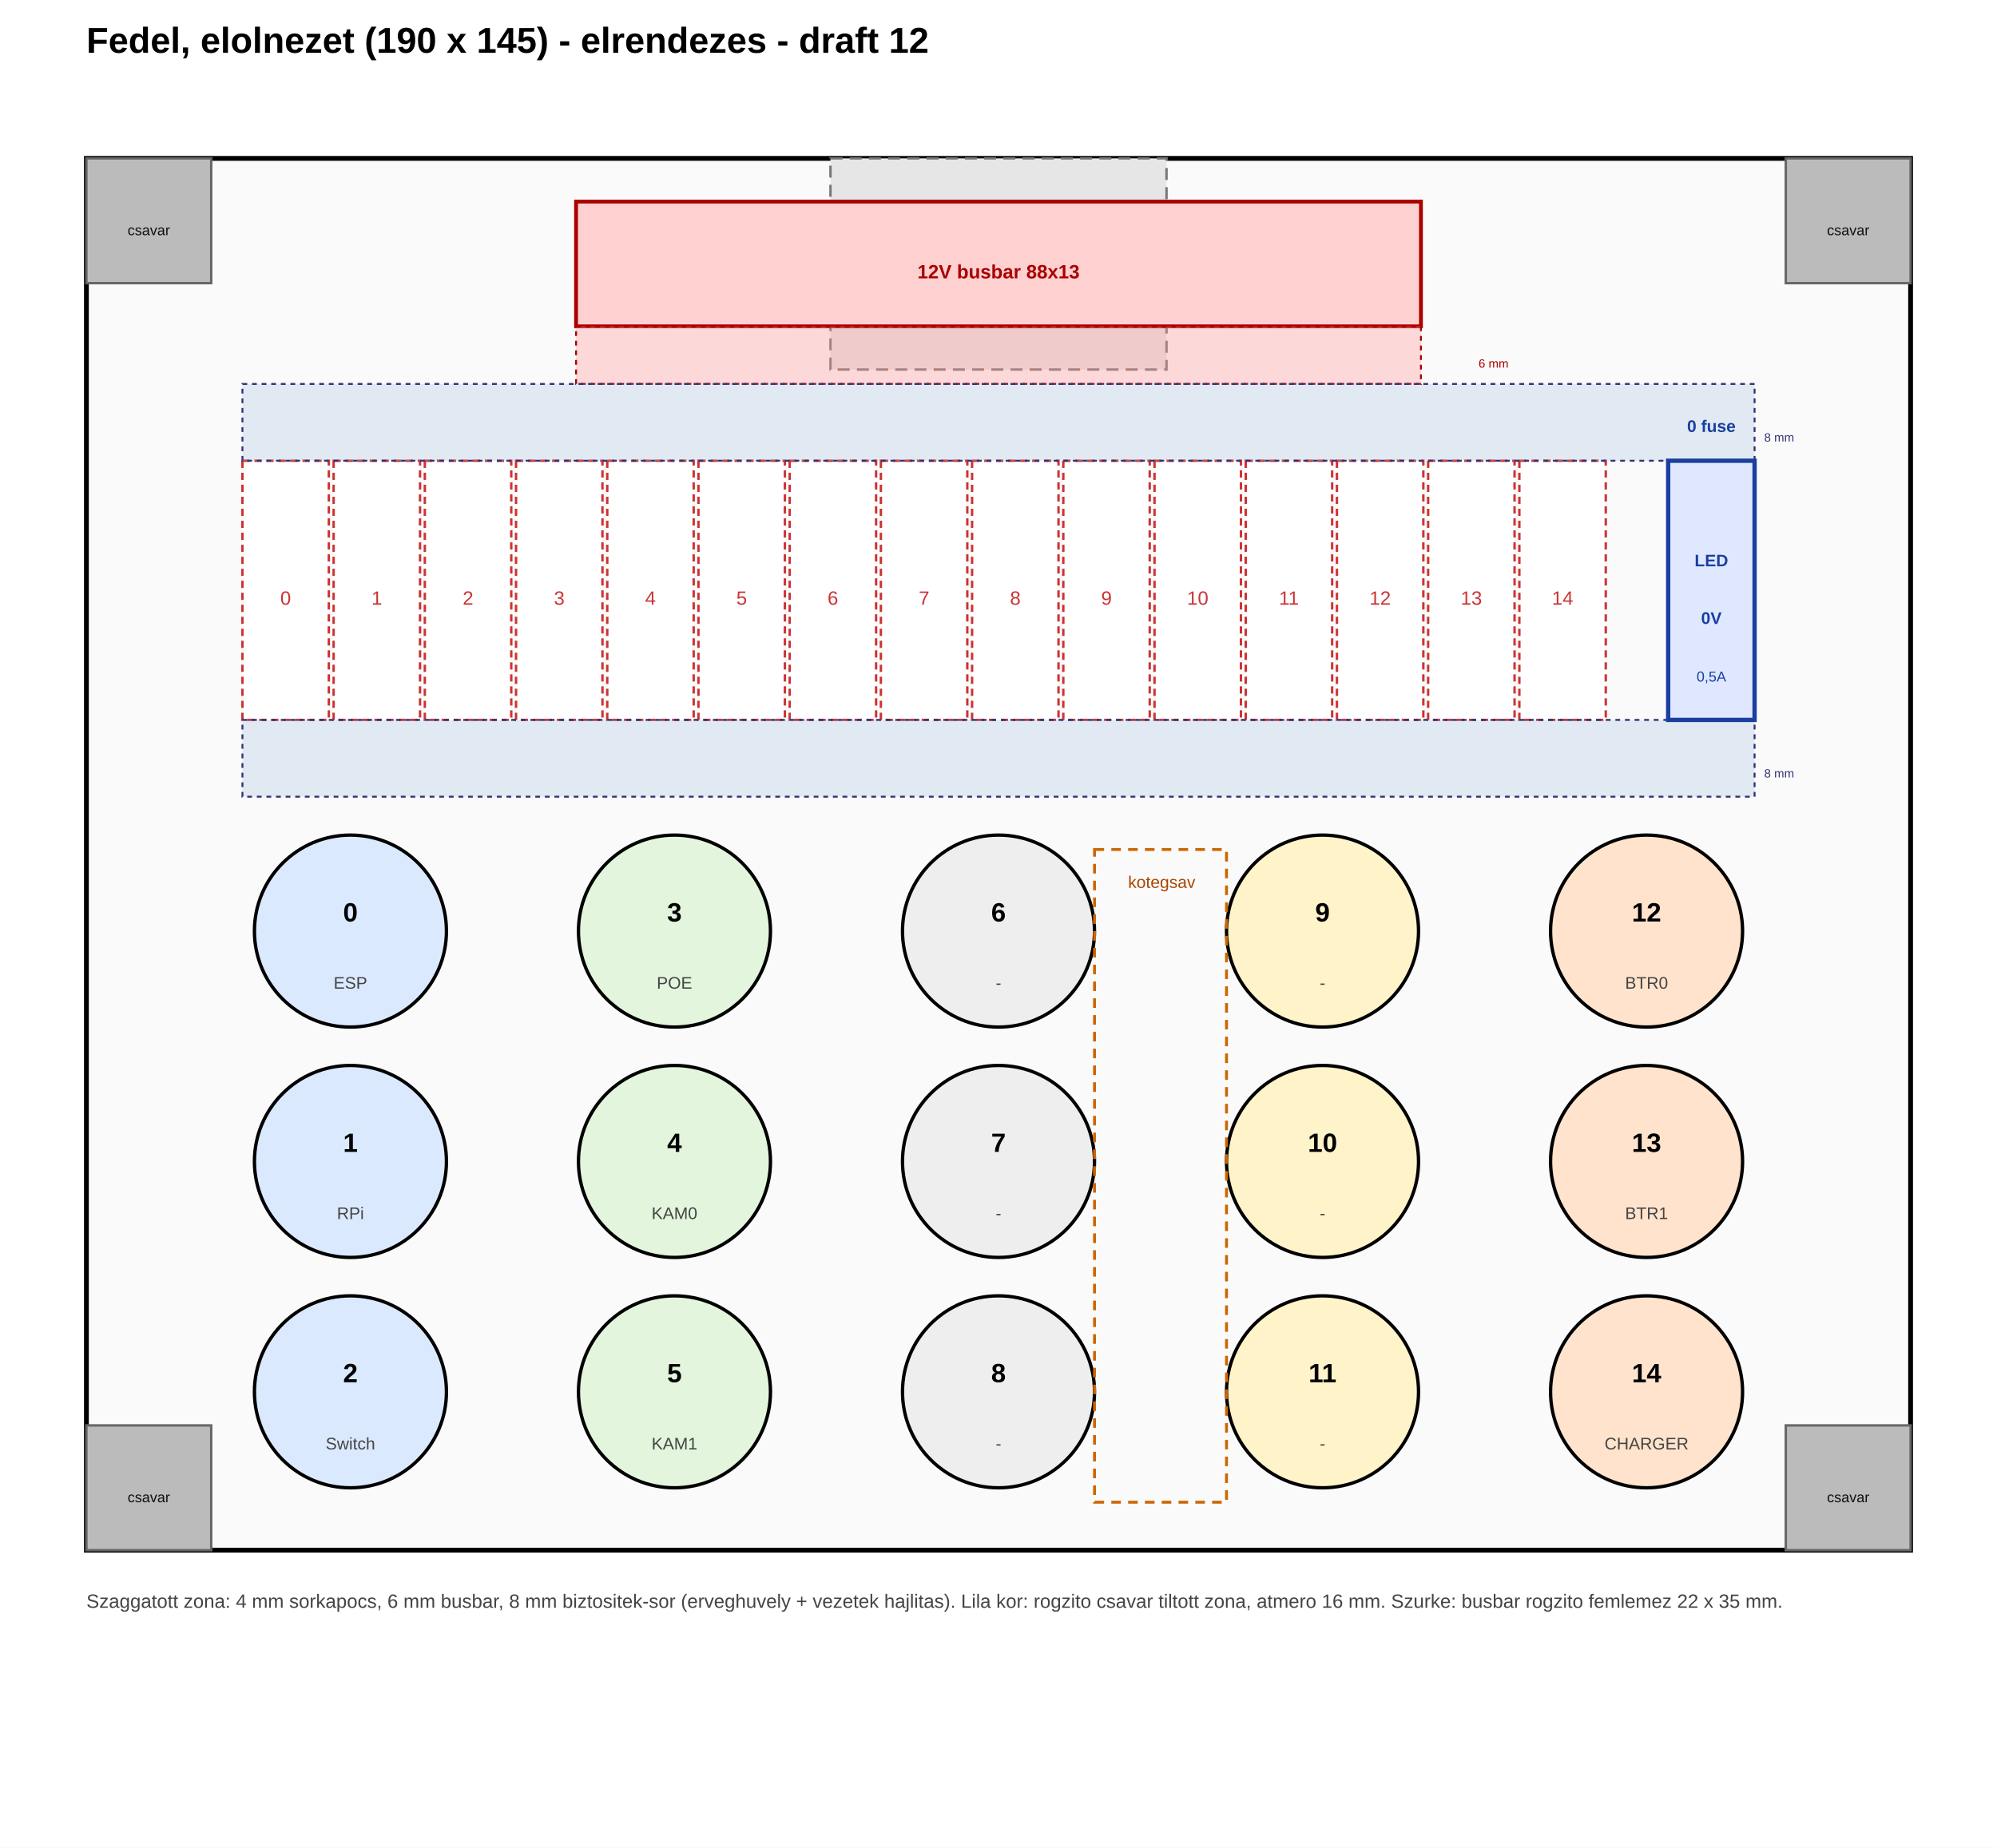
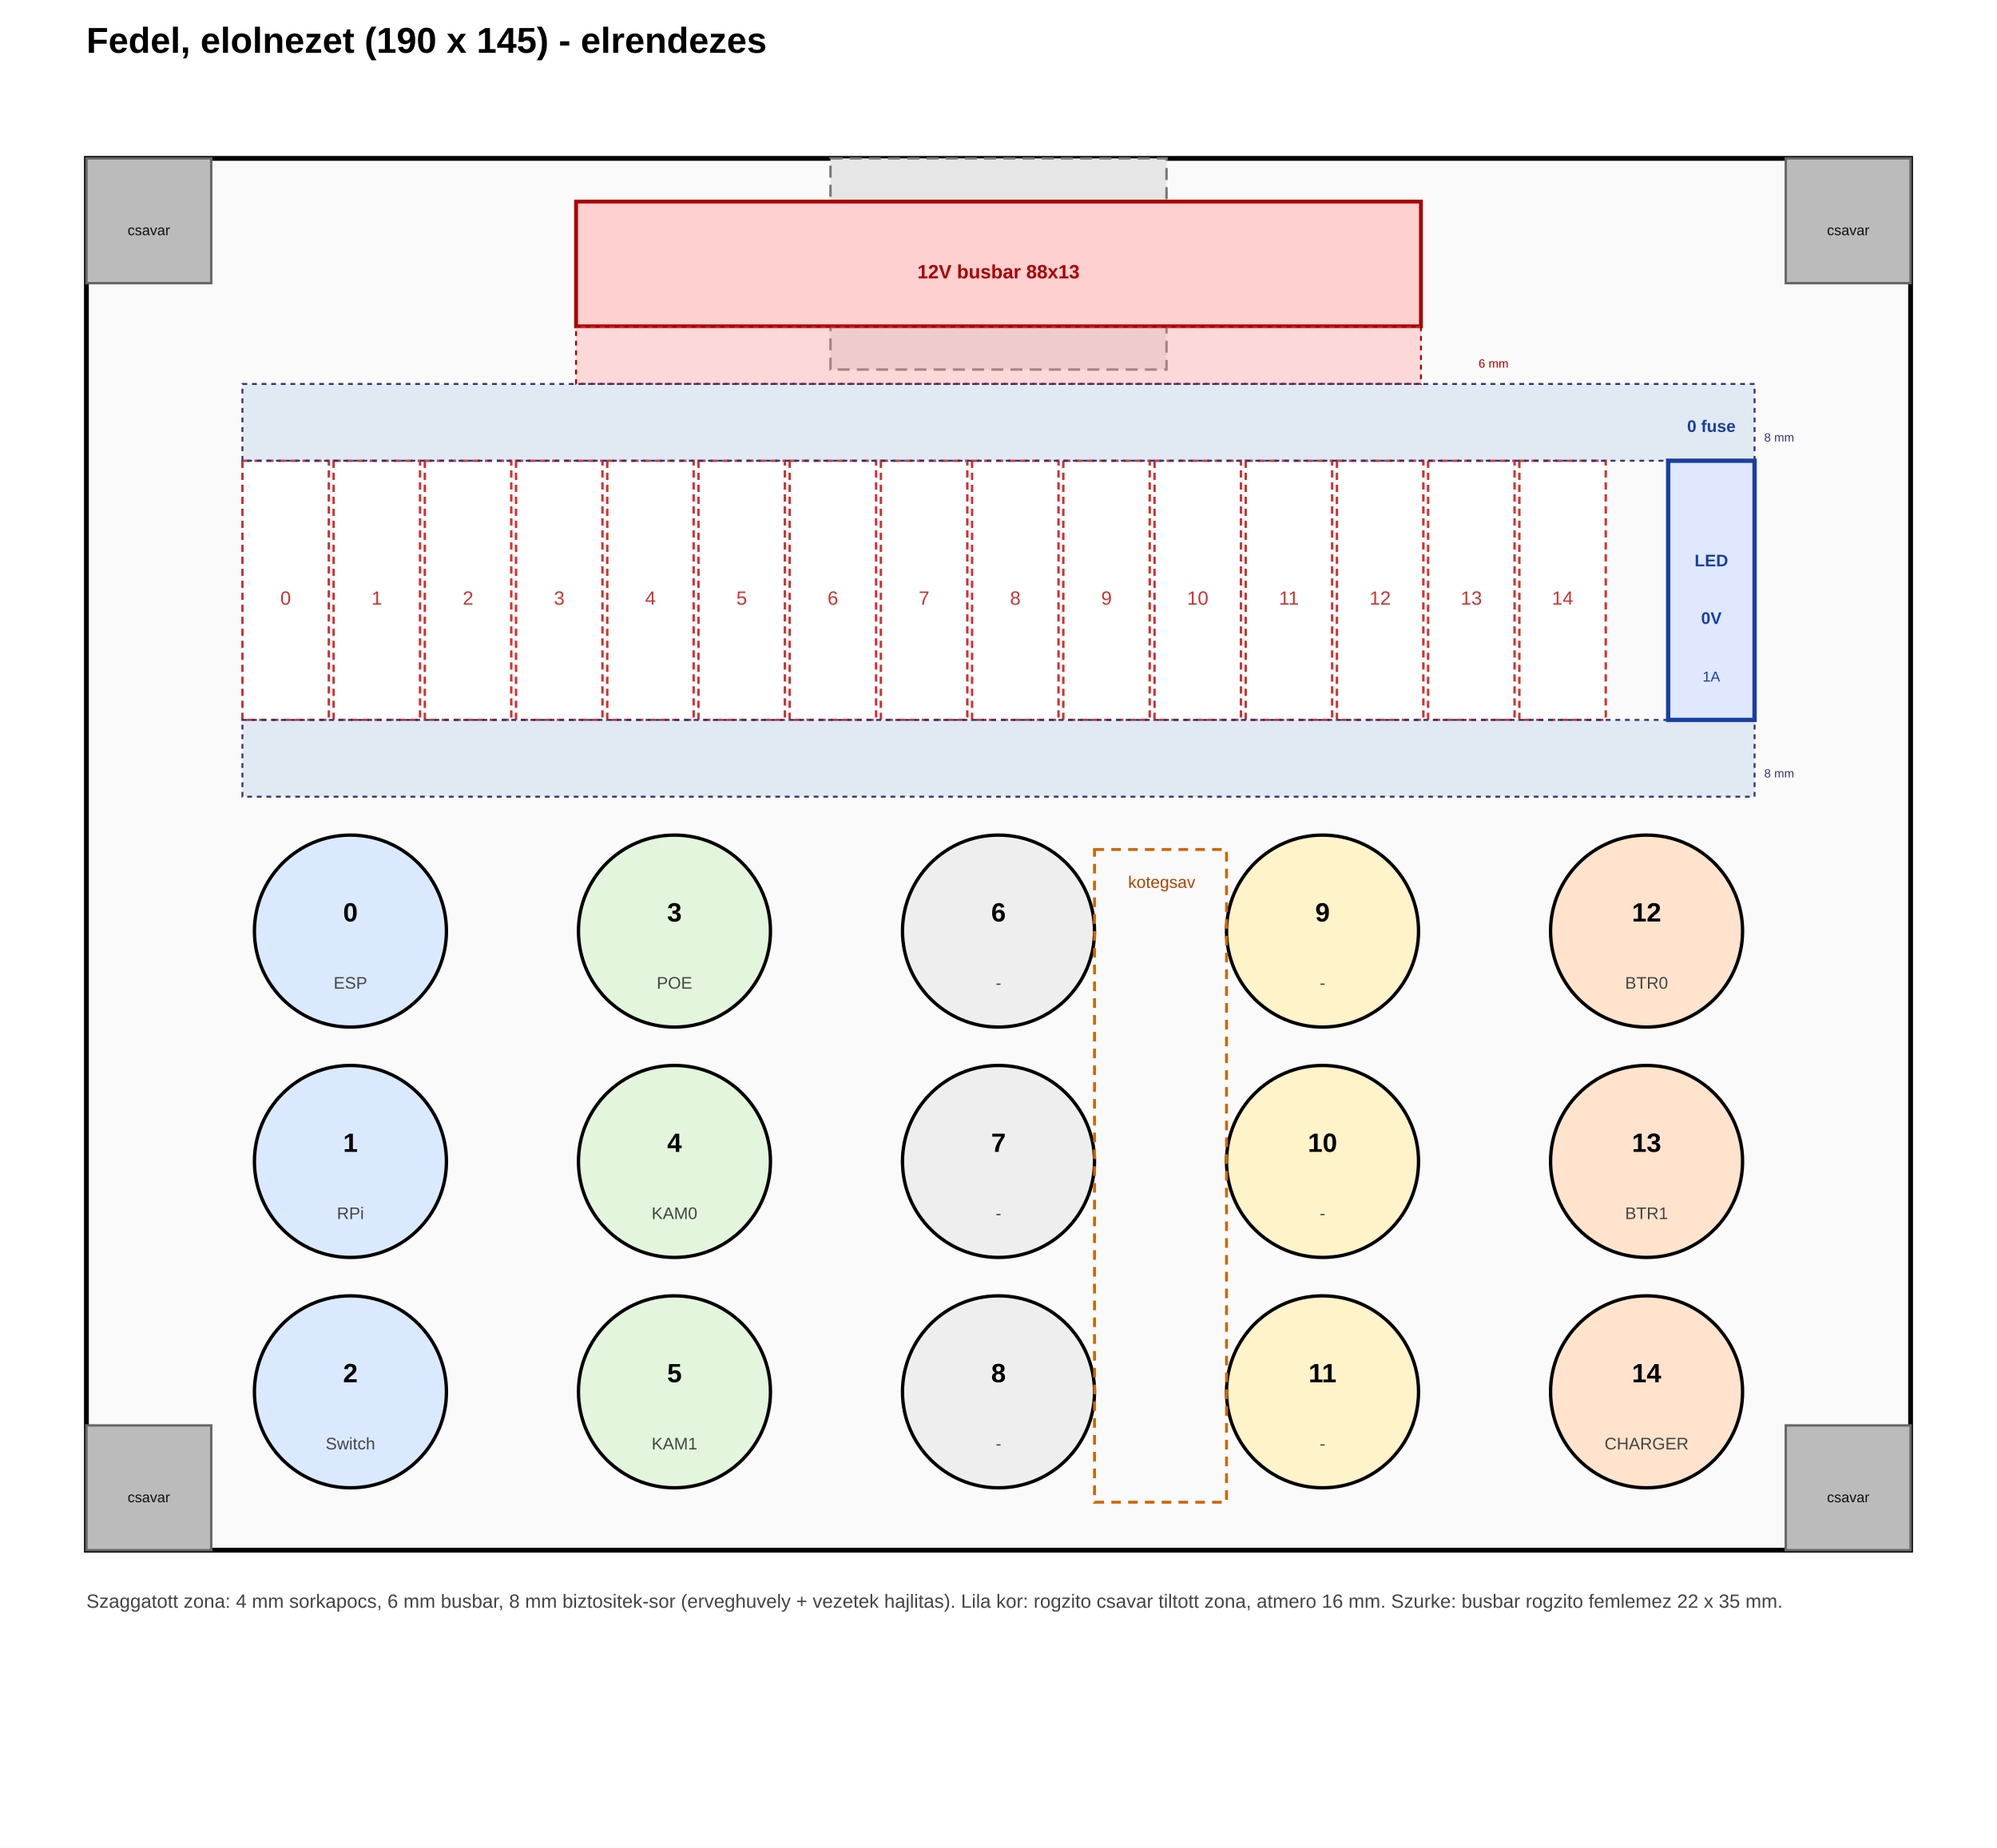
<svg xmlns="http://www.w3.org/2000/svg" width="832" height="770" font-family="Arial, sans-serif">
  <rect width="100%" height="100%" fill="#fff" />
-   <text x="36" y="22" font-size="15" font-weight="bold">Fedel, elolnezet (190 x 145) - elrendezes - draft 12</text>
+   <text x="36" y="22" font-size="15" font-weight="bold">Fedel, elolnezet (190 x 145) - elrendezes</text>
  <rect x="36.0" y="66.0" width="760.0" height="580.0" fill="#fafafa" stroke="#000" stroke-width="2" />
  <rect x="36.0" y="66.0" width="52.0" height="52.0" fill="#bbb" stroke="#666" stroke-width="1" />
  <text x="62.0" y="98.0" font-size="6" text-anchor="middle" fill="#111" font-weight="normal">csavar</text>
  <rect x="744.0" y="66.0" width="52.0" height="52.0" fill="#bbb" stroke="#666" stroke-width="1" />
  <text x="770.0" y="98.0" font-size="6" text-anchor="middle" fill="#111" font-weight="normal">csavar</text>
  <rect x="36.0" y="594.0" width="52.0" height="52.0" fill="#bbb" stroke="#666" stroke-width="1" />
  <text x="62.0" y="626.0" font-size="6" text-anchor="middle" fill="#111" font-weight="normal">csavar</text>
  <rect x="744.0" y="594.0" width="52.0" height="52.0" fill="#bbb" stroke="#666" stroke-width="1" />
  <text x="770.0" y="626.0" font-size="6" text-anchor="middle" fill="#111" font-weight="normal">csavar</text>
  <rect x="346.0" y="66.0" width="140.0" height="88.0" fill="#e6e6e6" stroke="#777" stroke-width="1" stroke-dasharray="5 3" />
  <rect x="240.0" y="84.0" width="352.0" height="52.0" fill="#ffd0d0" stroke="#a00" stroke-width="1.6" />
  <text x="416.0" y="116.0" font-size="8" text-anchor="middle" fill="#a00" font-weight="bold">12V busbar 88x13</text>
  <rect x="240.0" y="136.0" width="352.0" height="24.0" fill="#f99" fill-opacity="0.35" stroke="#a00" stroke-width="0.8" stroke-dasharray="2 2" />
  <text x="616.0" y="153.2" font-size="5" text-anchor="start" fill="#a00" font-weight="normal">6 mm</text>
  <rect x="101.0" y="192.0" width="36.0" height="108.0" fill="#fff" stroke="#c33" stroke-width="1" stroke-dasharray="3 2" />
  <text x="119.0" y="252.0" font-size="8" text-anchor="middle" fill="#c33" font-weight="normal">0</text>
  <rect x="139.0" y="192.0" width="36.0" height="108.0" fill="#fff" stroke="#c33" stroke-width="1" stroke-dasharray="3 2" />
  <text x="157.0" y="252.0" font-size="8" text-anchor="middle" fill="#c33" font-weight="normal">1</text>
  <rect x="177.0" y="192.0" width="36.0" height="108.0" fill="#fff" stroke="#c33" stroke-width="1" stroke-dasharray="3 2" />
  <text x="195.0" y="252.0" font-size="8" text-anchor="middle" fill="#c33" font-weight="normal">2</text>
  <rect x="215.0" y="192.0" width="36.0" height="108.0" fill="#fff" stroke="#c33" stroke-width="1" stroke-dasharray="3 2" />
  <text x="233.0" y="252.0" font-size="8" text-anchor="middle" fill="#c33" font-weight="normal">3</text>
  <rect x="253.0" y="192.0" width="36.0" height="108.0" fill="#fff" stroke="#c33" stroke-width="1" stroke-dasharray="3 2" />
  <text x="271.0" y="252.0" font-size="8" text-anchor="middle" fill="#c33" font-weight="normal">4</text>
  <rect x="291.0" y="192.0" width="36.0" height="108.0" fill="#fff" stroke="#c33" stroke-width="1" stroke-dasharray="3 2" />
  <text x="309.0" y="252.0" font-size="8" text-anchor="middle" fill="#c33" font-weight="normal">5</text>
  <rect x="329.0" y="192.0" width="36.0" height="108.0" fill="#fff" stroke="#c33" stroke-width="1" stroke-dasharray="3 2" />
  <text x="347.0" y="252.0" font-size="8" text-anchor="middle" fill="#c33" font-weight="normal">6</text>
  <rect x="367.0" y="192.0" width="36.0" height="108.0" fill="#fff" stroke="#c33" stroke-width="1" stroke-dasharray="3 2" />
  <text x="385.0" y="252.0" font-size="8" text-anchor="middle" fill="#c33" font-weight="normal">7</text>
  <rect x="405.0" y="192.0" width="36.0" height="108.0" fill="#fff" stroke="#c33" stroke-width="1" stroke-dasharray="3 2" />
  <text x="423.0" y="252.0" font-size="8" text-anchor="middle" fill="#c33" font-weight="normal">8</text>
  <rect x="443.0" y="192.0" width="36.0" height="108.0" fill="#fff" stroke="#c33" stroke-width="1" stroke-dasharray="3 2" />
  <text x="461.0" y="252.0" font-size="8" text-anchor="middle" fill="#c33" font-weight="normal">9</text>
  <rect x="481.0" y="192.0" width="36.0" height="108.0" fill="#fff" stroke="#c33" stroke-width="1" stroke-dasharray="3 2" />
  <text x="499.0" y="252.0" font-size="8" text-anchor="middle" fill="#c33" font-weight="normal">10</text>
  <rect x="519.0" y="192.0" width="36.0" height="108.0" fill="#fff" stroke="#c33" stroke-width="1" stroke-dasharray="3 2" />
  <text x="537.0" y="252.0" font-size="8" text-anchor="middle" fill="#c33" font-weight="normal">11</text>
  <rect x="557.0" y="192.0" width="36.0" height="108.0" fill="#fff" stroke="#c33" stroke-width="1" stroke-dasharray="3 2" />
  <text x="575.0" y="252.0" font-size="8" text-anchor="middle" fill="#c33" font-weight="normal">12</text>
  <rect x="595.0" y="192.0" width="36.0" height="108.0" fill="#fff" stroke="#c33" stroke-width="1" stroke-dasharray="3 2" />
  <text x="613.0" y="252.0" font-size="8" text-anchor="middle" fill="#c33" font-weight="normal">13</text>
  <rect x="633.0" y="192.0" width="36.0" height="108.0" fill="#fff" stroke="#c33" stroke-width="1" stroke-dasharray="3 2" />
  <text x="651.0" y="252.0" font-size="8" text-anchor="middle" fill="#c33" font-weight="normal">14</text>
  <rect x="101.0" y="160.0" width="630.0" height="32.0" fill="#9bd" fill-opacity="0.25" stroke="#337" stroke-width="0.8" stroke-dasharray="2 2" />
  <rect x="101.0" y="300.0" width="630.0" height="32.0" fill="#9bd" fill-opacity="0.25" stroke="#337" stroke-width="0.8" stroke-dasharray="2 2" />
  <text x="735.0" y="184.0" font-size="5" text-anchor="start" fill="#337" font-weight="normal">8 mm</text>
  <text x="735.0" y="324.0" font-size="5" text-anchor="start" fill="#337" font-weight="normal">8 mm</text>
  <rect x="695.0" y="192.0" width="36.0" height="108.0" fill="#dfe8ff" stroke="#1a3fa0" stroke-width="1.8" />
  <text x="713.0" y="236.0" font-size="7" text-anchor="middle" fill="#1a3fa0" font-weight="bold">LED</text>
  <text x="713.0" y="260.0" font-size="7" text-anchor="middle" fill="#1a3fa0" font-weight="bold">0V</text>
-   <text x="713.0" y="284.0" font-size="6" text-anchor="middle" fill="#1a3fa0" font-weight="normal">0,5A</text>
+   <text x="713.0" y="284.0" font-size="6" text-anchor="middle" fill="#1a3fa0" font-weight="normal">1A</text>
  <text x="713.0" y="180.0" font-size="7" text-anchor="middle" fill="#1a3fa0" font-weight="bold">0 fuse</text>
  <circle cx="146.0" cy="388.0" r="40.0" fill="#dbe9ff" stroke="#000" stroke-width="1.4" />
  <text x="146.0" y="384.0" font-size="11" text-anchor="middle" fill="#000" font-weight="bold">0</text>
  <text x="146.0" y="412.0" font-size="7" text-anchor="middle" fill="#444" font-weight="normal">ESP</text>
  <circle cx="146.0" cy="484.0" r="40.0" fill="#dbe9ff" stroke="#000" stroke-width="1.4" />
  <text x="146.0" y="480.0" font-size="11" text-anchor="middle" fill="#000" font-weight="bold">1</text>
  <text x="146.0" y="508.0" font-size="7" text-anchor="middle" fill="#444" font-weight="normal">RPi</text>
  <circle cx="146.0" cy="580.0" r="40.0" fill="#dbe9ff" stroke="#000" stroke-width="1.4" />
  <text x="146.0" y="576.0" font-size="11" text-anchor="middle" fill="#000" font-weight="bold">2</text>
  <text x="146.0" y="604.0" font-size="7" text-anchor="middle" fill="#444" font-weight="normal">Switch</text>
  <circle cx="281.0" cy="388.0" r="40.0" fill="#e3f5dc" stroke="#000" stroke-width="1.4" />
  <text x="281.0" y="384.0" font-size="11" text-anchor="middle" fill="#000" font-weight="bold">3</text>
  <text x="281.0" y="412.0" font-size="7" text-anchor="middle" fill="#444" font-weight="normal">POE</text>
  <circle cx="281.0" cy="484.0" r="40.0" fill="#e3f5dc" stroke="#000" stroke-width="1.4" />
  <text x="281.0" y="480.0" font-size="11" text-anchor="middle" fill="#000" font-weight="bold">4</text>
  <text x="281.0" y="508.0" font-size="7" text-anchor="middle" fill="#444" font-weight="normal">KAM0</text>
  <circle cx="281.0" cy="580.0" r="40.0" fill="#e3f5dc" stroke="#000" stroke-width="1.4" />
  <text x="281.0" y="576.0" font-size="11" text-anchor="middle" fill="#000" font-weight="bold">5</text>
  <text x="281.0" y="604.0" font-size="7" text-anchor="middle" fill="#444" font-weight="normal">KAM1</text>
  <circle cx="416.0" cy="388.0" r="40.0" fill="#eeeeee" stroke="#000" stroke-width="1.4" />
  <text x="416.0" y="384.0" font-size="11" text-anchor="middle" fill="#000" font-weight="bold">6</text>
  <text x="416.0" y="412.0" font-size="7" text-anchor="middle" fill="#444" font-weight="normal">-</text>
  <circle cx="416.0" cy="484.0" r="40.0" fill="#eeeeee" stroke="#000" stroke-width="1.4" />
  <text x="416.0" y="480.0" font-size="11" text-anchor="middle" fill="#000" font-weight="bold">7</text>
  <text x="416.0" y="508.0" font-size="7" text-anchor="middle" fill="#444" font-weight="normal">-</text>
  <circle cx="416.0" cy="580.0" r="40.0" fill="#eeeeee" stroke="#000" stroke-width="1.4" />
  <text x="416.0" y="576.0" font-size="11" text-anchor="middle" fill="#000" font-weight="bold">8</text>
  <text x="416.0" y="604.0" font-size="7" text-anchor="middle" fill="#444" font-weight="normal">-</text>
  <circle cx="551.0" cy="388.0" r="40.0" fill="#fff3c9" stroke="#000" stroke-width="1.4" />
  <text x="551.0" y="384.0" font-size="11" text-anchor="middle" fill="#000" font-weight="bold">9</text>
  <text x="551.0" y="412.0" font-size="7" text-anchor="middle" fill="#444" font-weight="normal">-</text>
  <circle cx="551.0" cy="484.0" r="40.0" fill="#fff3c9" stroke="#000" stroke-width="1.4" />
  <text x="551.0" y="480.0" font-size="11" text-anchor="middle" fill="#000" font-weight="bold">10</text>
  <text x="551.0" y="508.0" font-size="7" text-anchor="middle" fill="#444" font-weight="normal">-</text>
  <circle cx="551.0" cy="580.0" r="40.0" fill="#fff3c9" stroke="#000" stroke-width="1.4" />
  <text x="551.0" y="576.0" font-size="11" text-anchor="middle" fill="#000" font-weight="bold">11</text>
  <text x="551.0" y="604.0" font-size="7" text-anchor="middle" fill="#444" font-weight="normal">-</text>
  <circle cx="686.0" cy="388.0" r="40.0" fill="#ffe3cc" stroke="#000" stroke-width="1.4" />
  <text x="686.0" y="384.0" font-size="11" text-anchor="middle" fill="#000" font-weight="bold">12</text>
  <text x="686.0" y="412.0" font-size="7" text-anchor="middle" fill="#444" font-weight="normal">BTR0</text>
  <circle cx="686.0" cy="484.0" r="40.0" fill="#ffe3cc" stroke="#000" stroke-width="1.4" />
  <text x="686.0" y="480.0" font-size="11" text-anchor="middle" fill="#000" font-weight="bold">13</text>
  <text x="686.0" y="508.0" font-size="7" text-anchor="middle" fill="#444" font-weight="normal">BTR1</text>
  <circle cx="686.0" cy="580.0" r="40.0" fill="#ffe3cc" stroke="#000" stroke-width="1.4" />
  <text x="686.0" y="576.0" font-size="11" text-anchor="middle" fill="#000" font-weight="bold">14</text>
  <text x="686.0" y="604.0" font-size="7" text-anchor="middle" fill="#444" font-weight="normal">CHARGER</text>
  <rect x="456.0" y="354.0" width="55.0" height="272.0" fill="none" stroke="#c60" stroke-width="1.2" stroke-dasharray="4 3" />
  <text x="484.0" y="370.0" font-size="7" text-anchor="middle" fill="#a40" font-weight="normal">kotegsav</text>
  <text x="36.0" y="670.0" font-size="8" text-anchor="start" fill="#444" font-weight="normal">Szaggatott zona: 4 mm sorkapocs, 6 mm busbar, 8 mm biztositek-sor (erveghuvely + vezetek hajlitas). Lila kor: rogzito csavar tiltott zona, atmero 16 mm. Szurke: busbar rogzito femlemez 22 x 35 mm.</text>
</svg>
